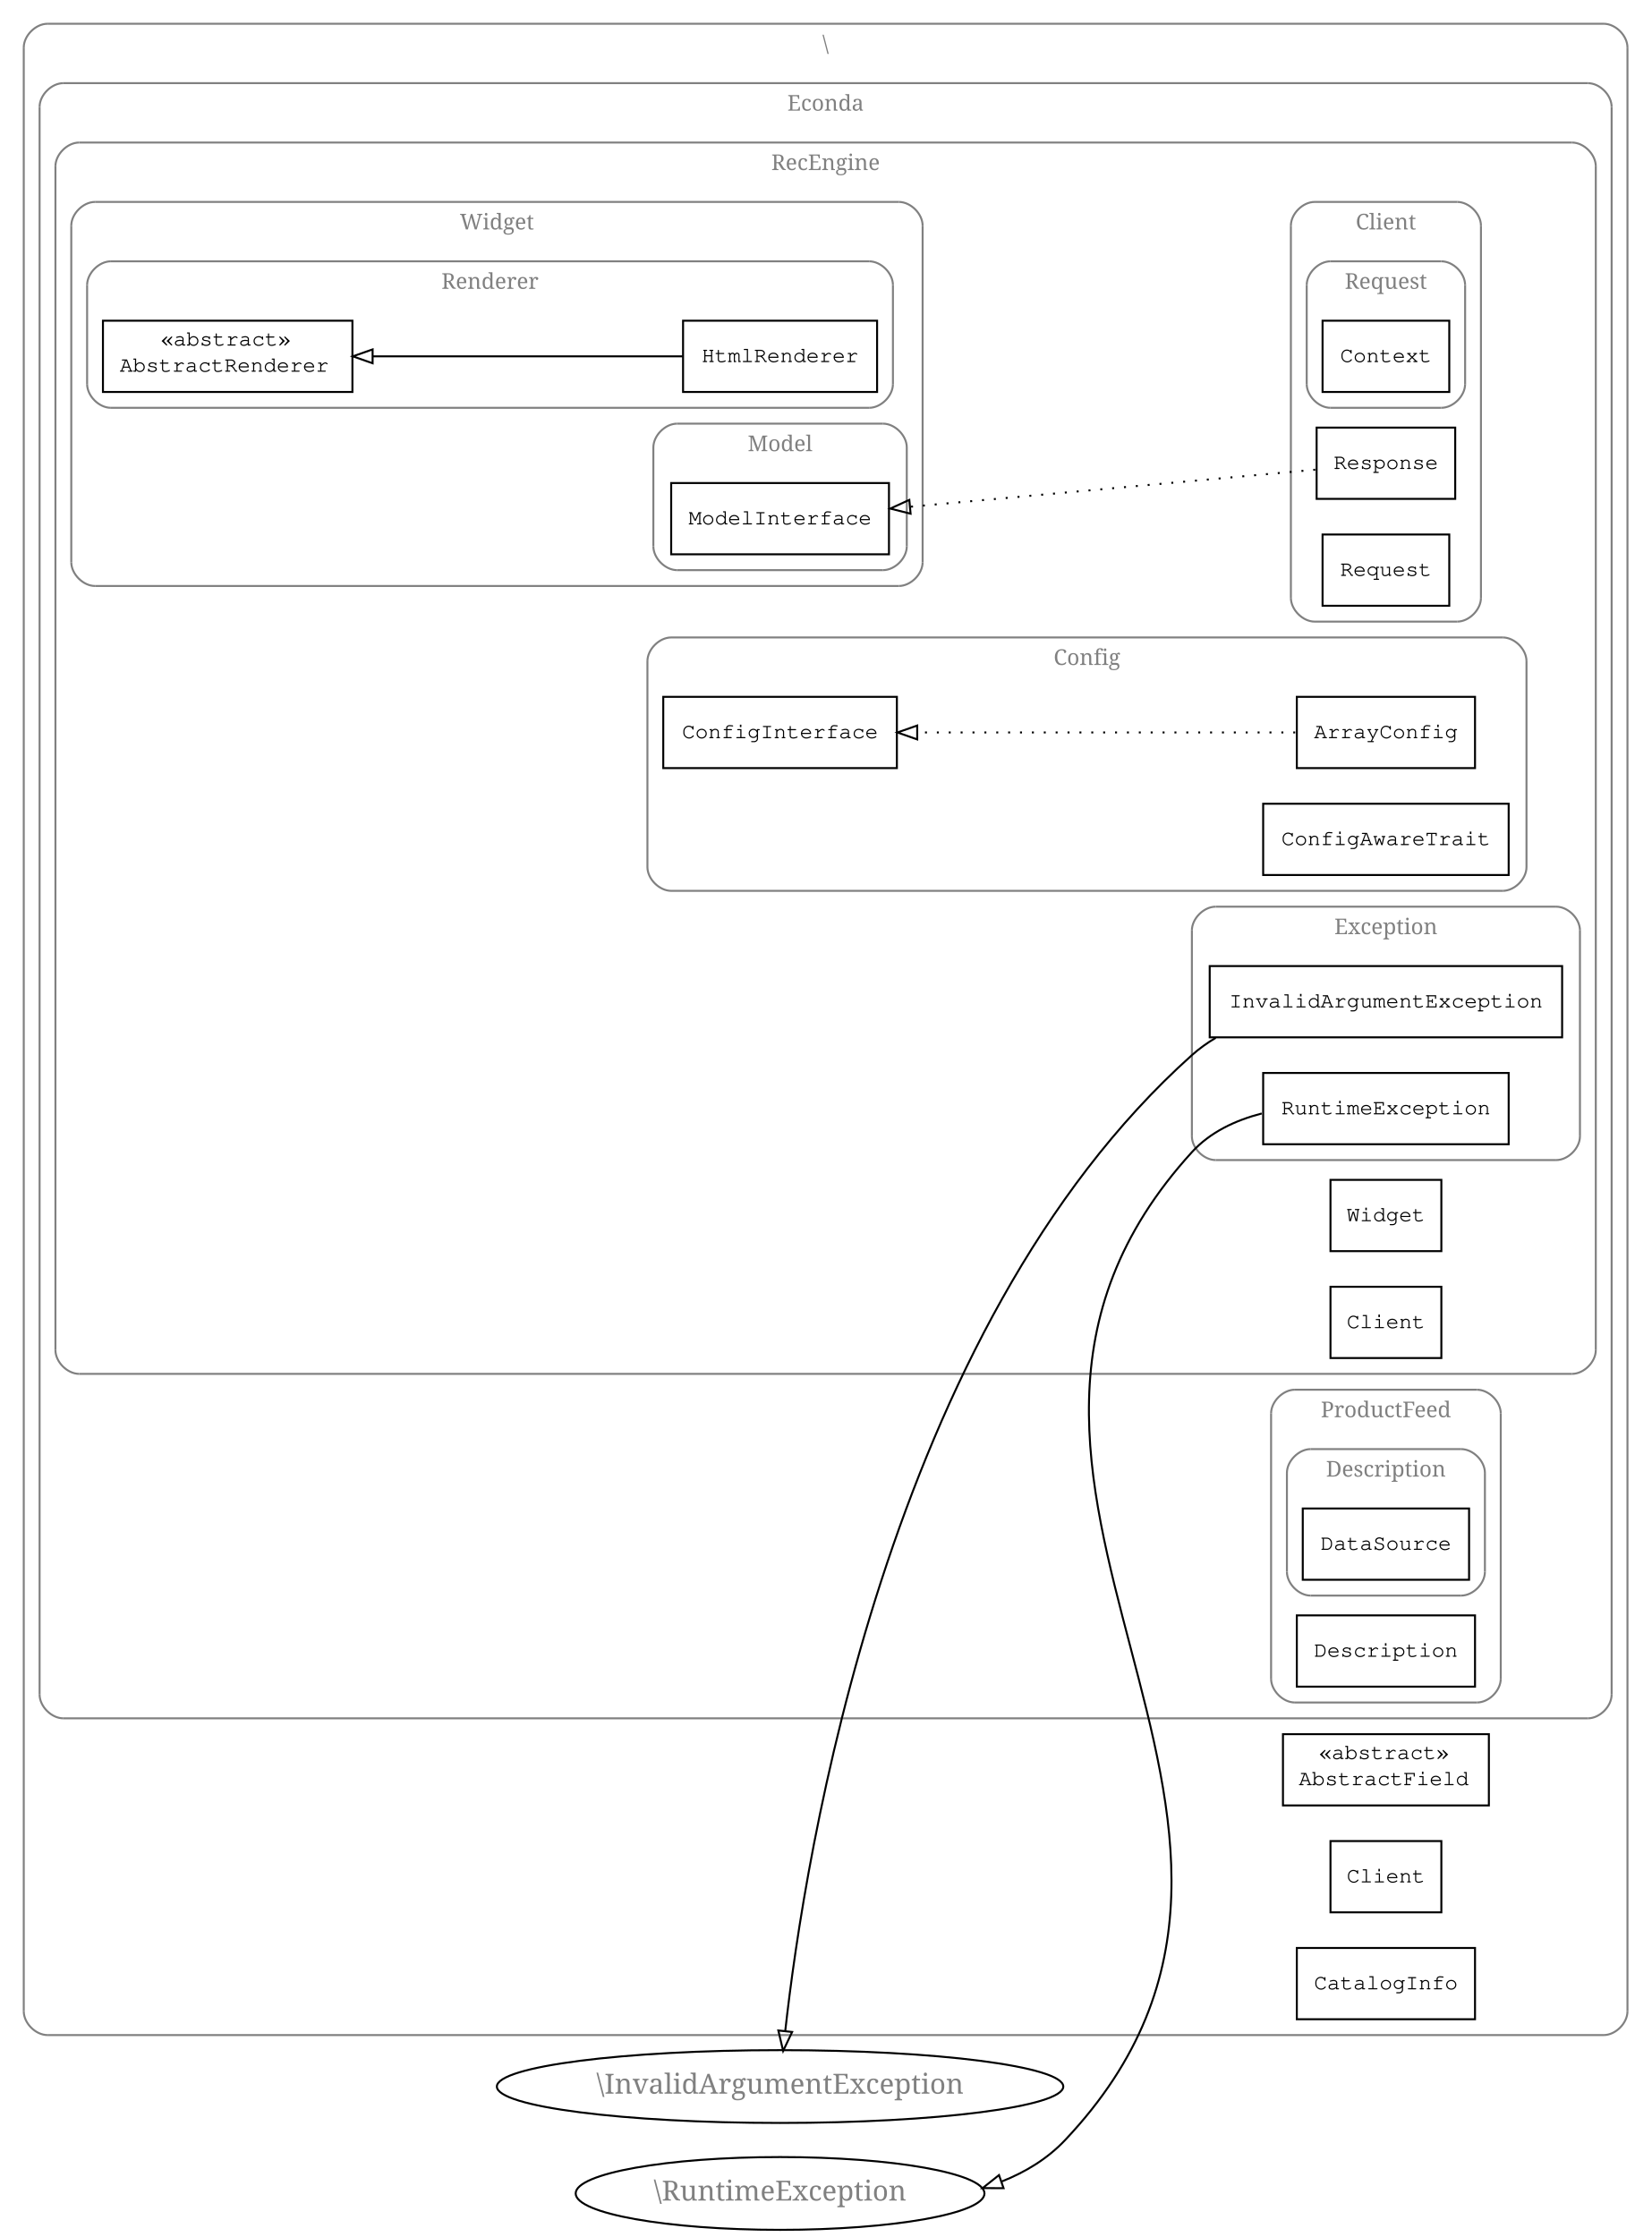
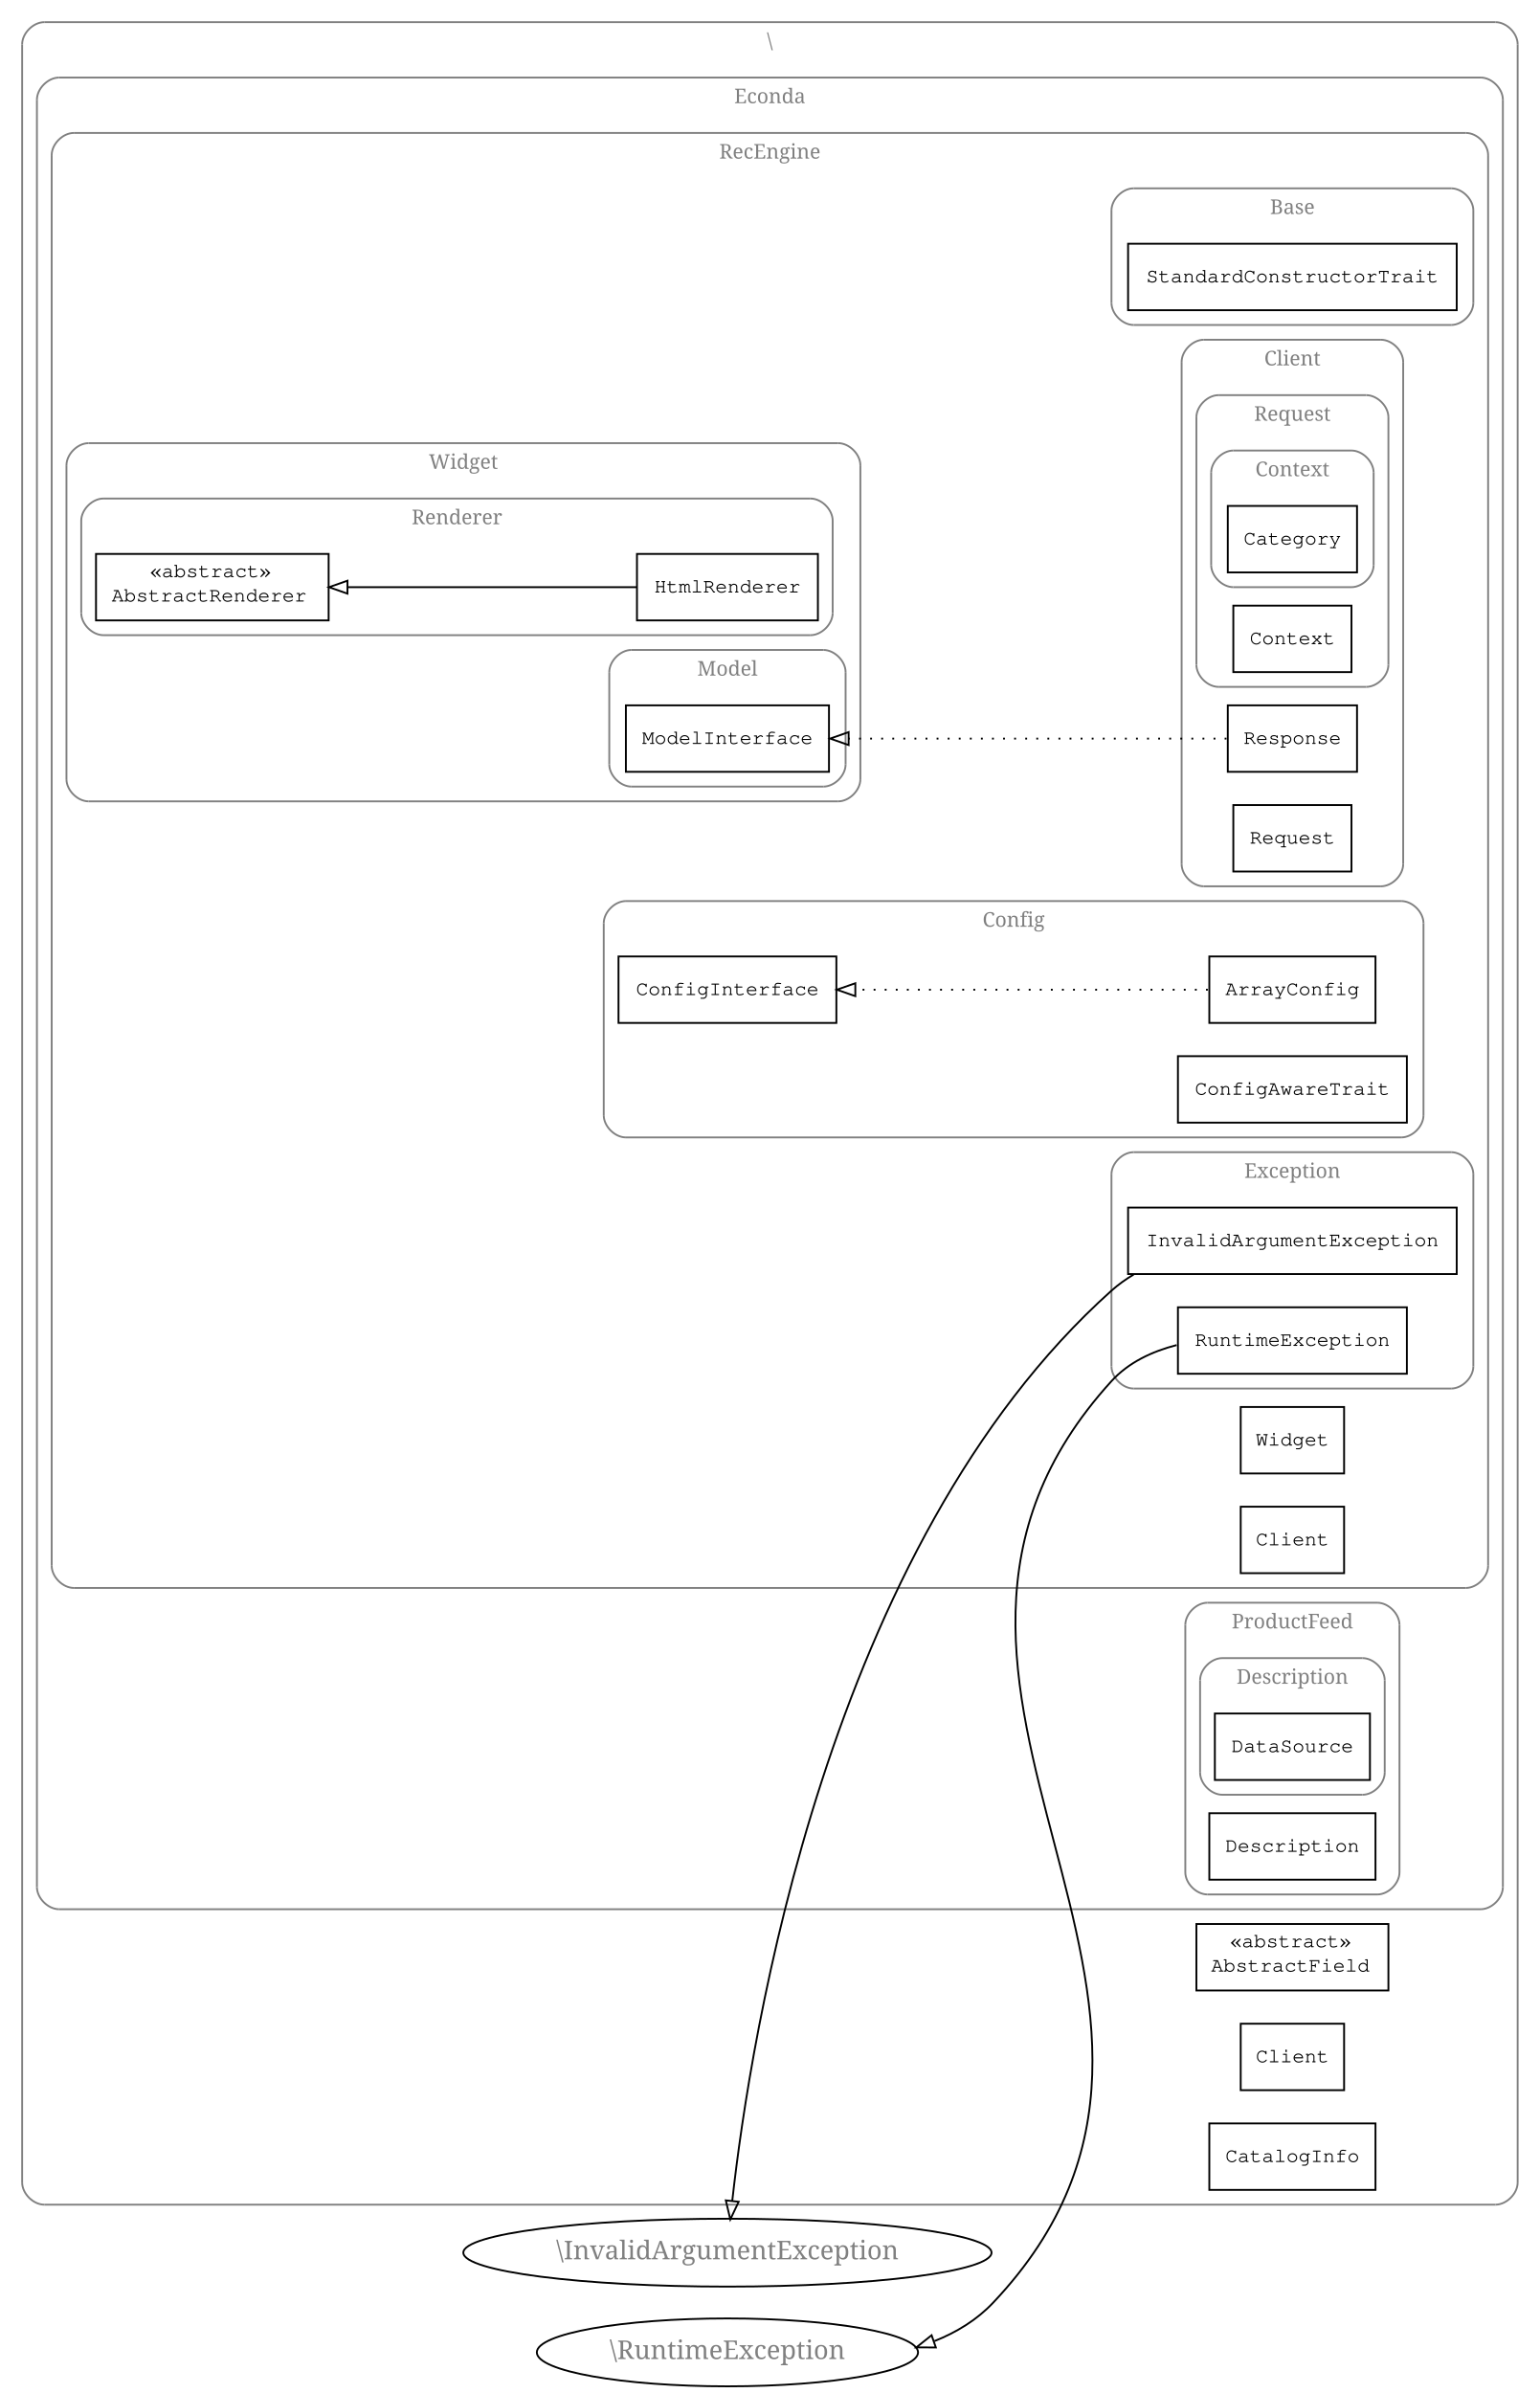
- <svg xmlns="http://www.w3.org/2000/svg" width="834pt" height="1130pt" viewBox="0.00 0.00 834.00 1130.00">
-   <g id="graph1" class="graph" transform="scale(1 1) rotate(0) translate(4 1126)">
-     <polygon fill="white" stroke="white" points="-4,5 -4,-1126 831,-1126 831,5 -4,5" />
+ <svg xmlns="http://www.w3.org/2000/svg" width="834pt" height="1296pt" viewBox="0.00 0.00 834.00 1296.00">
+   <g id="graph1" class="graph" transform="scale(1 1) rotate(0) translate(4 1292)">
+     <polygon fill="white" stroke="white" points="-4,5 -4,-1292 831,-1292 831,5 -4,5" />
    <g id="graph2" class="cluster">
      <polyline fill="none" stroke="gray" points="20,-98 806,-98 " />
      <path fill="none" stroke="gray" d="M806,-98C812,-98 818,-104 818,-110" />
-       <polyline fill="none" stroke="gray" points="818,-110 818,-1102 " />
-       <path fill="none" stroke="gray" d="M818,-1102C818,-1108 812,-1114 806,-1114" />
-       <polyline fill="none" stroke="gray" points="806,-1114 20,-1114 " />
-       <path fill="none" stroke="gray" d="M20,-1114C14,-1114 8,-1108 8,-1102" />
-       <polyline fill="none" stroke="gray" points="8,-1102 8,-110 " />
+       <polyline fill="none" stroke="gray" points="818,-110 818,-1268 " />
+       <path fill="none" stroke="gray" d="M818,-1268C818,-1274 812,-1280 806,-1280" />
+       <polyline fill="none" stroke="gray" points="806,-1280 20,-1280 " />
+       <path fill="none" stroke="gray" d="M20,-1280C14,-1280 8,-1274 8,-1268" />
+       <polyline fill="none" stroke="gray" points="8,-1268 8,-110 " />
      <path fill="none" stroke="gray" d="M8,-110C8,-104 14,-98 20,-98" />
-       <text text-anchor="middle" x="413" y="-1100.1" font-family="Times Roman,serif" font-size="11.00" fill="gray">\</text>
+       <text text-anchor="middle" x="413" y="-1266.1" font-family="Times Roman,serif" font-size="11.00" fill="gray">\</text>
    </g>
    <g id="graph3" class="cluster">
      <polyline fill="none" stroke="gray" points="28,-258 798,-258 " />
      <path fill="none" stroke="gray" d="M798,-258C804,-258 810,-264 810,-270" />
-       <polyline fill="none" stroke="gray" points="810,-270 810,-1072 " />
-       <path fill="none" stroke="gray" d="M810,-1072C810,-1078 804,-1084 798,-1084" />
-       <polyline fill="none" stroke="gray" points="798,-1084 28,-1084 " />
-       <path fill="none" stroke="gray" d="M28,-1084C22,-1084 16,-1078 16,-1072" />
-       <polyline fill="none" stroke="gray" points="16,-1072 16,-270 " />
+       <polyline fill="none" stroke="gray" points="810,-270 810,-1238 " />
+       <path fill="none" stroke="gray" d="M810,-1238C810,-1244 804,-1250 798,-1250" />
+       <polyline fill="none" stroke="gray" points="798,-1250 28,-1250 " />
+       <path fill="none" stroke="gray" d="M28,-1250C22,-1250 16,-1244 16,-1238" />
+       <polyline fill="none" stroke="gray" points="16,-1238 16,-270 " />
      <path fill="none" stroke="gray" d="M16,-270C16,-264 22,-258 28,-258" />
-       <text text-anchor="middle" x="413" y="-1070.1" font-family="Times Roman,serif" font-size="11.00" fill="gray">Econda</text>
+       <text text-anchor="middle" x="413" y="-1236.1" font-family="Times Roman,serif" font-size="11.00" fill="gray">Econda</text>
    </g>
    <g id="graph4" class="cluster">
      <polyline fill="none" stroke="gray" points="36,-432 790,-432 " />
      <path fill="none" stroke="gray" d="M790,-432C796,-432 802,-438 802,-444" />
-       <polyline fill="none" stroke="gray" points="802,-444 802,-1042 " />
-       <path fill="none" stroke="gray" d="M802,-1042C802,-1048 796,-1054 790,-1054" />
-       <polyline fill="none" stroke="gray" points="790,-1054 36,-1054 " />
-       <path fill="none" stroke="gray" d="M36,-1054C30,-1054 24,-1048 24,-1042" />
-       <polyline fill="none" stroke="gray" points="24,-1042 24,-444 " />
+       <polyline fill="none" stroke="gray" points="802,-444 802,-1208 " />
+       <path fill="none" stroke="gray" d="M802,-1208C802,-1214 796,-1220 790,-1220" />
+       <polyline fill="none" stroke="gray" points="790,-1220 36,-1220 " />
+       <path fill="none" stroke="gray" d="M36,-1220C30,-1220 24,-1214 24,-1208" />
+       <polyline fill="none" stroke="gray" points="24,-1208 24,-444 " />
      <path fill="none" stroke="gray" d="M24,-444C24,-438 30,-432 36,-432" />
-       <text text-anchor="middle" x="413" y="-1040.1" font-family="Times Roman,serif" font-size="11.00" fill="gray">RecEngine</text>
+       <text text-anchor="middle" x="413" y="-1206.1" font-family="Times Roman,serif" font-size="11.00" fill="gray">RecEngine</text>
    </g>
    <g id="graph5" class="cluster">
-       <polyline fill="none" stroke="gray" points="660,-812 732,-812 " />
-       <path fill="none" stroke="gray" d="M732,-812C738,-812 744,-818 744,-824" />
-       <polyline fill="none" stroke="gray" points="744,-824 744,-1012 " />
-       <path fill="none" stroke="gray" d="M744,-1012C744,-1018 738,-1024 732,-1024" />
-       <polyline fill="none" stroke="gray" points="732,-1024 660,-1024 " />
-       <path fill="none" stroke="gray" d="M660,-1024C654,-1024 648,-1018 648,-1012" />
-       <polyline fill="none" stroke="gray" points="648,-1012 648,-824 " />
-       <path fill="none" stroke="gray" d="M648,-824C648,-818 654,-812 660,-812" />
-       <text text-anchor="middle" x="696" y="-1010.1" font-family="Times Roman,serif" font-size="11.00" fill="gray">Client</text>
+       <polyline fill="none" stroke="gray" points="610,-1116 782,-1116 " />
+       <path fill="none" stroke="gray" d="M782,-1116C788,-1116 794,-1122 794,-1128" />
+       <polyline fill="none" stroke="gray" points="794,-1128 794,-1178 " />
+       <path fill="none" stroke="gray" d="M794,-1178C794,-1184 788,-1190 782,-1190" />
+       <polyline fill="none" stroke="gray" points="782,-1190 610,-1190 " />
+       <path fill="none" stroke="gray" d="M610,-1190C604,-1190 598,-1184 598,-1178" />
+       <polyline fill="none" stroke="gray" points="598,-1178 598,-1128 " />
+       <path fill="none" stroke="gray" d="M598,-1128C598,-1122 604,-1116 610,-1116" />
+       <text text-anchor="middle" x="696" y="-1176.1" font-family="Times Roman,serif" font-size="11.00" fill="gray">Base</text>
    </g>
    <g id="graph6" class="cluster">
-       <polyline fill="none" stroke="gray" points="668,-920 724,-920 " />
-       <path fill="none" stroke="gray" d="M724,-920C730,-920 736,-926 736,-932" />
-       <polyline fill="none" stroke="gray" points="736,-932 736,-982 " />
-       <path fill="none" stroke="gray" d="M736,-982C736,-988 730,-994 724,-994" />
-       <polyline fill="none" stroke="gray" points="724,-994 668,-994 " />
-       <path fill="none" stroke="gray" d="M668,-994C662,-994 656,-988 656,-982" />
-       <polyline fill="none" stroke="gray" points="656,-982 656,-932 " />
-       <path fill="none" stroke="gray" d="M656,-932C656,-926 662,-920 668,-920" />
-       <text text-anchor="middle" x="696" y="-980.1" font-family="Times Roman,serif" font-size="11.00" fill="gray">Request</text>
+       <polyline fill="none" stroke="gray" points="648,-812 744,-812 " />
+       <path fill="none" stroke="gray" d="M744,-812C750,-812 756,-818 756,-824" />
+       <polyline fill="none" stroke="gray" points="756,-824 756,-1096 " />
+       <path fill="none" stroke="gray" d="M756,-1096C756,-1102 750,-1108 744,-1108" />
+       <polyline fill="none" stroke="gray" points="744,-1108 648,-1108 " />
+       <path fill="none" stroke="gray" d="M648,-1108C642,-1108 636,-1102 636,-1096" />
+       <polyline fill="none" stroke="gray" points="636,-1096 636,-824 " />
+       <path fill="none" stroke="gray" d="M636,-824C636,-818 642,-812 648,-812" />
+       <text text-anchor="middle" x="696" y="-1094.1" font-family="Times Roman,serif" font-size="11.00" fill="gray">Client</text>
    </g>
    <g id="graph7" class="cluster">
-       <polyline fill="none" stroke="gray" points="44,-830 450,-830 " />
-       <path fill="none" stroke="gray" d="M450,-830C456,-830 462,-836 462,-842" />
-       <polyline fill="none" stroke="gray" points="462,-842 462,-1012 " />
-       <path fill="none" stroke="gray" d="M462,-1012C462,-1018 456,-1024 450,-1024" />
-       <polyline fill="none" stroke="gray" points="450,-1024 44,-1024 " />
-       <path fill="none" stroke="gray" d="M44,-1024C38,-1024 32,-1018 32,-1012" />
-       <polyline fill="none" stroke="gray" points="32,-1012 32,-842 " />
-       <path fill="none" stroke="gray" d="M32,-842C32,-836 38,-830 44,-830" />
-       <text text-anchor="middle" x="247" y="-1010.1" font-family="Times Roman,serif" font-size="11.00" fill="gray">Widget</text>
+       <polyline fill="none" stroke="gray" points="656,-920 736,-920 " />
+       <path fill="none" stroke="gray" d="M736,-920C742,-920 748,-926 748,-932" />
+       <polyline fill="none" stroke="gray" points="748,-932 748,-1066 " />
+       <path fill="none" stroke="gray" d="M748,-1066C748,-1072 742,-1078 736,-1078" />
+       <polyline fill="none" stroke="gray" points="736,-1078 656,-1078 " />
+       <path fill="none" stroke="gray" d="M656,-1078C650,-1078 644,-1072 644,-1066" />
+       <polyline fill="none" stroke="gray" points="644,-1066 644,-932 " />
+       <path fill="none" stroke="gray" d="M644,-932C644,-926 650,-920 656,-920" />
+       <text text-anchor="middle" x="696" y="-1064.1" font-family="Times Roman,serif" font-size="11.00" fill="gray">Request</text>
    </g>
    <g id="graph8" class="cluster">
-       <polyline fill="none" stroke="gray" points="52,-920 435,-920 " />
-       <path fill="none" stroke="gray" d="M435,-920C441,-920 447,-926 447,-932" />
-       <polyline fill="none" stroke="gray" points="447,-932 447,-982 " />
-       <path fill="none" stroke="gray" d="M447,-982C447,-988 441,-994 435,-994" />
-       <polyline fill="none" stroke="gray" points="435,-994 52,-994 " />
-       <path fill="none" stroke="gray" d="M52,-994C46,-994 40,-988 40,-982" />
-       <polyline fill="none" stroke="gray" points="40,-982 40,-932 " />
-       <path fill="none" stroke="gray" d="M40,-932C40,-926 46,-920 52,-920" />
-       <text text-anchor="middle" x="243.5" y="-980.1" font-family="Times Roman,serif" font-size="11.00" fill="gray">Renderer</text>
+       <polyline fill="none" stroke="gray" points="664,-974 728,-974 " />
+       <path fill="none" stroke="gray" d="M728,-974C734,-974 740,-980 740,-986" />
+       <polyline fill="none" stroke="gray" points="740,-986 740,-1036 " />
+       <path fill="none" stroke="gray" d="M740,-1036C740,-1042 734,-1048 728,-1048" />
+       <polyline fill="none" stroke="gray" points="728,-1048 664,-1048 " />
+       <path fill="none" stroke="gray" d="M664,-1048C658,-1048 652,-1042 652,-1036" />
+       <polyline fill="none" stroke="gray" points="652,-1036 652,-986 " />
+       <path fill="none" stroke="gray" d="M652,-986C652,-980 658,-974 664,-974" />
+       <text text-anchor="middle" x="696" y="-1034.1" font-family="Times Roman,serif" font-size="11.00" fill="gray">Context</text>
    </g>
    <g id="graph9" class="cluster">
-       <polyline fill="none" stroke="gray" points="338,-838 442,-838 " />
-       <path fill="none" stroke="gray" d="M442,-838C448,-838 454,-844 454,-850" />
-       <polyline fill="none" stroke="gray" points="454,-850 454,-900 " />
-       <path fill="none" stroke="gray" d="M454,-900C454,-906 448,-912 442,-912" />
-       <polyline fill="none" stroke="gray" points="442,-912 338,-912 " />
-       <path fill="none" stroke="gray" d="M338,-912C332,-912 326,-906 326,-900" />
-       <polyline fill="none" stroke="gray" points="326,-900 326,-850 " />
-       <path fill="none" stroke="gray" d="M326,-850C326,-844 332,-838 338,-838" />
-       <text text-anchor="middle" x="390" y="-898.1" font-family="Times Roman,serif" font-size="11.00" fill="gray">Model</text>
+       <polyline fill="none" stroke="gray" points="44,-858 450,-858 " />
+       <path fill="none" stroke="gray" d="M450,-858C456,-858 462,-864 462,-870" />
+       <polyline fill="none" stroke="gray" points="462,-870 462,-1040 " />
+       <path fill="none" stroke="gray" d="M462,-1040C462,-1046 456,-1052 450,-1052" />
+       <polyline fill="none" stroke="gray" points="450,-1052 44,-1052 " />
+       <path fill="none" stroke="gray" d="M44,-1052C38,-1052 32,-1046 32,-1040" />
+       <polyline fill="none" stroke="gray" points="32,-1040 32,-870 " />
+       <path fill="none" stroke="gray" d="M32,-870C32,-864 38,-858 44,-858" />
+       <text text-anchor="middle" x="247" y="-1038.1" font-family="Times Roman,serif" font-size="11.00" fill="gray">Widget</text>
    </g>
    <g id="graph10" class="cluster">
+       <polyline fill="none" stroke="gray" points="52,-948 435,-948 " />
+       <path fill="none" stroke="gray" d="M435,-948C441,-948 447,-954 447,-960" />
+       <polyline fill="none" stroke="gray" points="447,-960 447,-1010 " />
+       <path fill="none" stroke="gray" d="M447,-1010C447,-1016 441,-1022 435,-1022" />
+       <polyline fill="none" stroke="gray" points="435,-1022 52,-1022 " />
+       <path fill="none" stroke="gray" d="M52,-1022C46,-1022 40,-1016 40,-1010" />
+       <polyline fill="none" stroke="gray" points="40,-1010 40,-960 " />
+       <path fill="none" stroke="gray" d="M40,-960C40,-954 46,-948 52,-948" />
+       <text text-anchor="middle" x="243.5" y="-1008.1" font-family="Times Roman,serif" font-size="11.00" fill="gray">Renderer</text>
+     </g>
+     <g id="graph11" class="cluster">
+       <polyline fill="none" stroke="gray" points="338,-866 442,-866 " />
+       <path fill="none" stroke="gray" d="M442,-866C448,-866 454,-872 454,-878" />
+       <polyline fill="none" stroke="gray" points="454,-878 454,-928 " />
+       <path fill="none" stroke="gray" d="M454,-928C454,-934 448,-940 442,-940" />
+       <polyline fill="none" stroke="gray" points="442,-940 338,-940 " />
+       <path fill="none" stroke="gray" d="M338,-940C332,-940 326,-934 326,-928" />
+       <polyline fill="none" stroke="gray" points="326,-928 326,-878 " />
+       <path fill="none" stroke="gray" d="M326,-878C326,-872 332,-866 338,-866" />
+       <text text-anchor="middle" x="390" y="-926.1" font-family="Times Roman,serif" font-size="11.00" fill="gray">Model</text>
+     </g>
+     <g id="graph12" class="cluster">
      <polyline fill="none" stroke="gray" points="335,-676 755,-676 " />
      <path fill="none" stroke="gray" d="M755,-676C761,-676 767,-682 767,-688" />
      <polyline fill="none" stroke="gray" points="767,-688 767,-792 " />
      <path fill="none" stroke="gray" d="M767,-792C767,-798 761,-804 755,-804" />
      <polyline fill="none" stroke="gray" points="755,-804 335,-804 " />
      <path fill="none" stroke="gray" d="M335,-804C329,-804 323,-798 323,-792" />
      <polyline fill="none" stroke="gray" points="323,-792 323,-688 " />
      <path fill="none" stroke="gray" d="M323,-688C323,-682 329,-676 335,-676" />
      <text text-anchor="middle" x="545" y="-790.1" font-family="Times Roman,serif" font-size="11.00" fill="gray">Config</text>
    </g>
-     <g id="graph11" class="cluster">
+     <g id="graph13" class="cluster">
      <polyline fill="none" stroke="gray" points="610,-540 782,-540 " />
      <path fill="none" stroke="gray" d="M782,-540C788,-540 794,-546 794,-552" />
      <polyline fill="none" stroke="gray" points="794,-552 794,-656 " />
      <path fill="none" stroke="gray" d="M794,-656C794,-662 788,-668 782,-668" />
      <polyline fill="none" stroke="gray" points="782,-668 610,-668 " />
      <path fill="none" stroke="gray" d="M610,-668C604,-668 598,-662 598,-656" />
      <polyline fill="none" stroke="gray" points="598,-656 598,-552 " />
      <path fill="none" stroke="gray" d="M598,-552C598,-546 604,-540 610,-540" />
      <text text-anchor="middle" x="696" y="-654.1" font-family="Times Roman,serif" font-size="11.00" fill="gray">Exception</text>
    </g>
-     <g id="graph12" class="cluster">
+     <g id="graph14" class="cluster">
      <polyline fill="none" stroke="gray" points="650,-266 742,-266 " />
      <path fill="none" stroke="gray" d="M742,-266C748,-266 754,-272 754,-278" />
      <polyline fill="none" stroke="gray" points="754,-278 754,-412 " />
      <path fill="none" stroke="gray" d="M754,-412C754,-418 748,-424 742,-424" />
      <polyline fill="none" stroke="gray" points="742,-424 650,-424 " />
      <path fill="none" stroke="gray" d="M650,-424C644,-424 638,-418 638,-412" />
      <polyline fill="none" stroke="gray" points="638,-412 638,-278 " />
      <path fill="none" stroke="gray" d="M638,-278C638,-272 644,-266 650,-266" />
      <text text-anchor="middle" x="696" y="-410.1" font-family="Times Roman,serif" font-size="11.00" fill="gray">ProductFeed</text>
    </g>
-     <g id="graph13" class="cluster">
+     <g id="graph15" class="cluster">
      <polyline fill="none" stroke="gray" points="658,-320 734,-320 " />
      <path fill="none" stroke="gray" d="M734,-320C740,-320 746,-326 746,-332" />
      <polyline fill="none" stroke="gray" points="746,-332 746,-382 " />
      <path fill="none" stroke="gray" d="M746,-382C746,-388 740,-394 734,-394" />
      <polyline fill="none" stroke="gray" points="734,-394 658,-394 " />
      <path fill="none" stroke="gray" d="M658,-394C652,-394 646,-388 646,-382" />
      <polyline fill="none" stroke="gray" points="646,-382 646,-332 " />
      <path fill="none" stroke="gray" d="M646,-332C646,-326 652,-320 658,-320" />
      <text text-anchor="middle" x="696" y="-380.1" font-family="Times Roman,serif" font-size="11.00" fill="gray">Description</text>
    </g>
-     <g id="node6" class="node">
+     <g id="node5" class="node">
+       <polygon fill="none" stroke="black" points="785,-1160 607,-1160 607,-1124 785,-1124 785,-1160" />
+       <text text-anchor="middle" x="696" y="-1139.1" font-family="Courier,monospace" font-size="11.00">StandardConstructorTrait</text>
+     </g>
+     <g id="node9" class="node">
+       <polygon fill="none" stroke="black" points="731,-1018 661,-1018 661,-982 731,-982 731,-1018" />
+       <text text-anchor="middle" x="696" y="-997.1" font-family="Courier,monospace" font-size="11.00">Category</text>
+     </g>
+     <g id="node10" class="node">
      <polygon fill="none" stroke="black" points="728,-964 664,-964 664,-928 728,-928 728,-964" />
      <text text-anchor="middle" x="696" y="-943.1" font-family="Courier,monospace" font-size="11.00">Context</text>
    </g>
-     <g id="node7" class="node">
+     <g id="node11" class="node">
      <polygon fill="none" stroke="black" points="731,-910 661,-910 661,-874 731,-874 731,-910" />
      <text text-anchor="middle" x="696" y="-889.1" font-family="Courier,monospace" font-size="11.00">Response</text>
    </g>
-     <g id="node14" class="node">
-       <polygon fill="none" stroke="black" points="445,-882 335,-882 335,-846 445,-846 445,-882" />
-       <text text-anchor="middle" x="390" y="-861.1" font-family="Courier,monospace" font-size="11.00">ModelInterface</text>
-     </g>
-     <g id="edge14" class="edge">
-       <path fill="none" stroke="black" stroke-dasharray="1,5" d="M660.299,-888.733C610.27,-884.155 518.422,-875.751 455.813,-870.022" />
-       <polygon fill="none" stroke="black" points="455.918,-866.517 445.64,-869.091 455.28,-873.488 455.918,-866.517" />
-     </g>
-     <g id="node8" class="node">
+     <g id="node18" class="node">
+       <polygon fill="none" stroke="black" points="445,-910 335,-910 335,-874 445,-874 445,-910" />
+       <text text-anchor="middle" x="390" y="-889.1" font-family="Courier,monospace" font-size="11.00">ModelInterface</text>
+     </g>
+     <g id="edge16" class="edge">
+       <path fill="none" stroke="black" stroke-dasharray="1,5" d="M660.299,-892C610.27,-892 518.422,-892 455.813,-892" />
+       <polygon fill="none" stroke="black" points="455.64,-888.5 445.64,-892 455.64,-895.5 455.64,-888.5" />
+     </g>
+     <g id="node12" class="node">
      <polygon fill="none" stroke="black" points="728,-856 664,-856 664,-820 728,-820 728,-856" />
      <text text-anchor="middle" x="696" y="-835.1" font-family="Courier,monospace" font-size="11.00">Request</text>
    </g>
-     <g id="node11" class="node">
-       <polygon fill="none" stroke="black" points="439,-964 341,-964 341,-928 439,-928 439,-964" />
-       <text text-anchor="middle" x="390" y="-943.1" font-family="Courier,monospace" font-size="11.00">HtmlRenderer</text>
-     </g>
-     <g id="node12" class="node">
-       <polygon fill="none" stroke="black" points="174,-964 48,-964 48,-928 174,-928 174,-964" />
-       <text text-anchor="start" x="77" y="-951.433" font-family="Courier,monospace" font-size="11.00">«abstract»</text>
-       <text text-anchor="start" x="56.5" y="-938.233" font-family="Courier,monospace" font-size="11.00">AbstractRenderer</text>
-     </g>
-     <g id="edge16" class="edge">
-       <path fill="none" stroke="black" d="M340.763,-946C297.459,-946 233.821,-946 184.492,-946" />
-       <polygon fill="none" stroke="black" points="184.196,-942.5 174.196,-946 184.196,-949.5 184.196,-942.5" />
+     <g id="node15" class="node">
+       <polygon fill="none" stroke="black" points="439,-992 341,-992 341,-956 439,-956 439,-992" />
+       <text text-anchor="middle" x="390" y="-971.1" font-family="Courier,monospace" font-size="11.00">HtmlRenderer</text>
    </g>
    <g id="node16" class="node">
+       <polygon fill="none" stroke="black" points="174,-992 48,-992 48,-956 174,-956 174,-992" />
+       <text text-anchor="start" x="77" y="-979.433" font-family="Courier,monospace" font-size="11.00">«abstract»</text>
+       <text text-anchor="start" x="56.5" y="-966.233" font-family="Courier,monospace" font-size="11.00">AbstractRenderer</text>
+     </g>
+     <g id="edge18" class="edge">
+       <path fill="none" stroke="black" d="M340.763,-974C297.459,-974 233.821,-974 184.492,-974" />
+       <polygon fill="none" stroke="black" points="184.196,-970.5 174.196,-974 184.196,-977.5 184.196,-970.5" />
+     </g>
+     <g id="node20" class="node">
      <polygon fill="none" stroke="black" points="741,-774 651,-774 651,-738 741,-738 741,-774" />
      <text text-anchor="middle" x="696" y="-753.1" font-family="Courier,monospace" font-size="11.00">ArrayConfig</text>
    </g>
-     <g id="node17" class="node">
+     <g id="node21" class="node">
      <polygon fill="none" stroke="black" points="449,-774 331,-774 331,-738 449,-738 449,-774" />
      <text text-anchor="middle" x="390" y="-753.1" font-family="Courier,monospace" font-size="11.00">ConfigInterface</text>
    </g>
-     <g id="edge18" class="edge">
+     <g id="edge20" class="edge">
      <path fill="none" stroke="black" stroke-dasharray="1,5" d="M650.189,-756C599.701,-756 517.919,-756 459.522,-756" />
      <polygon fill="none" stroke="black" points="459.268,-752.5 449.268,-756 459.268,-759.5 459.268,-752.5" />
    </g>
-     <g id="node18" class="node">
+     <g id="node22" class="node">
      <polygon fill="none" stroke="black" points="758,-720 634,-720 634,-684 758,-684 758,-720" />
      <text text-anchor="middle" x="696" y="-699.1" font-family="Courier,monospace" font-size="11.00">ConfigAwareTrait</text>
    </g>
-     <g id="node20" class="node">
+     <g id="node24" class="node">
      <polygon fill="none" stroke="black" points="785,-638 607,-638 607,-602 785,-602 785,-638" />
      <text text-anchor="middle" x="696" y="-617.1" font-family="Courier,monospace" font-size="11.00">InvalidArgumentException</text>
    </g>
-     <g id="node35" class="node">
+     <g id="node39" class="node">
      <ellipse fill="none" stroke="black" cx="390" cy="-72" rx="143.043" ry="18.385" />
      <text text-anchor="middle" x="390" y="-68.4" font-family="Times Roman,serif" font-size="14.00" fill="gray">\InvalidArgumentException</text>
    </g>
-     <g id="edge20" class="edge">
+     <g id="edge22" class="edge">
      <path fill="none" stroke="black" d="M610.024,-601.739C605.732,-599.192 601.683,-596.295 598,-593 443.825,-455.055 402.299,-187.331 392.628,-100.168" />
      <polygon fill="none" stroke="black" points="396.085,-99.577 391.555,-89.999 389.123,-100.311 396.085,-99.577" />
    </g>
-     <g id="node21" class="node">
+     <g id="node25" class="node">
      <polygon fill="none" stroke="black" points="758,-584 634,-584 634,-548 758,-548 758,-584" />
      <text text-anchor="middle" x="696" y="-563.1" font-family="Courier,monospace" font-size="11.00">RuntimeException</text>
    </g>
-     <g id="node37" class="node">
+     <g id="node41" class="node">
      <ellipse fill="none" stroke="black" cx="390" cy="-18" rx="103.238" ry="18.385" />
      <text text-anchor="middle" x="390" y="-14.4" font-family="Times Roman,serif" font-size="14.00" fill="gray">\RuntimeException</text>
    </g>
-     <g id="edge22" class="edge">
+     <g id="edge24" class="edge">
      <path fill="none" stroke="black" d="M633.287,-563.532C619.997,-560.102 607.217,-554.12 598,-544 447.437,-378.696 687.472,-207.607 534,-45 525.115,-35.586 514.071,-28.847 502.078,-24.093" />
      <polygon fill="none" stroke="black" points="502.874,-20.665 492.279,-20.693 500.579,-27.278 502.874,-20.665" />
    </g>
-     <g id="node22" class="node">
+     <g id="node26" class="node">
      <polygon fill="none" stroke="black" points="724,-530 668,-530 668,-494 724,-494 724,-530" />
      <text text-anchor="middle" x="696" y="-509.1" font-family="Courier,monospace" font-size="11.00">Widget</text>
    </g>
-     <g id="node23" class="node">
+     <g id="node27" class="node">
      <polygon fill="none" stroke="black" points="724,-476 668,-476 668,-440 724,-440 724,-476" />
      <text text-anchor="middle" x="696" y="-455.1" font-family="Courier,monospace" font-size="11.00">Client</text>
    </g>
-     <g id="node26" class="node">
+     <g id="node30" class="node">
      <polygon fill="none" stroke="black" points="738,-364 654,-364 654,-328 738,-328 738,-364" />
      <text text-anchor="middle" x="696" y="-343.1" font-family="Courier,monospace" font-size="11.00">DataSource</text>
    </g>
-     <g id="node27" class="node">
+     <g id="node31" class="node">
      <polygon fill="none" stroke="black" points="741,-310 651,-310 651,-274 741,-274 741,-310" />
      <text text-anchor="middle" x="696" y="-289.1" font-family="Courier,monospace" font-size="11.00">Description</text>
    </g>
-     <g id="node28" class="node">
+     <g id="node32" class="node">
      <polygon fill="none" stroke="black" points="748,-250 644,-250 644,-214 748,-214 748,-250" />
      <text text-anchor="start" x="662" y="-237.433" font-family="Courier,monospace" font-size="11.00">«abstract»</text>
      <text text-anchor="start" x="652" y="-224.233" font-family="Courier,monospace" font-size="11.00">AbstractField</text>
    </g>
-     <g id="node29" class="node">
+     <g id="node33" class="node">
      <polygon fill="none" stroke="black" points="724,-196 668,-196 668,-160 724,-160 724,-196" />
      <text text-anchor="middle" x="696" y="-175.1" font-family="Courier,monospace" font-size="11.00">Client</text>
    </g>
-     <g id="node30" class="node">
+     <g id="node34" class="node">
      <polygon fill="none" stroke="black" points="741,-142 651,-142 651,-106 741,-106 741,-142" />
      <text text-anchor="middle" x="696" y="-121.1" font-family="Courier,monospace" font-size="11.00">CatalogInfo</text>
    </g>
  </g>
</svg>
